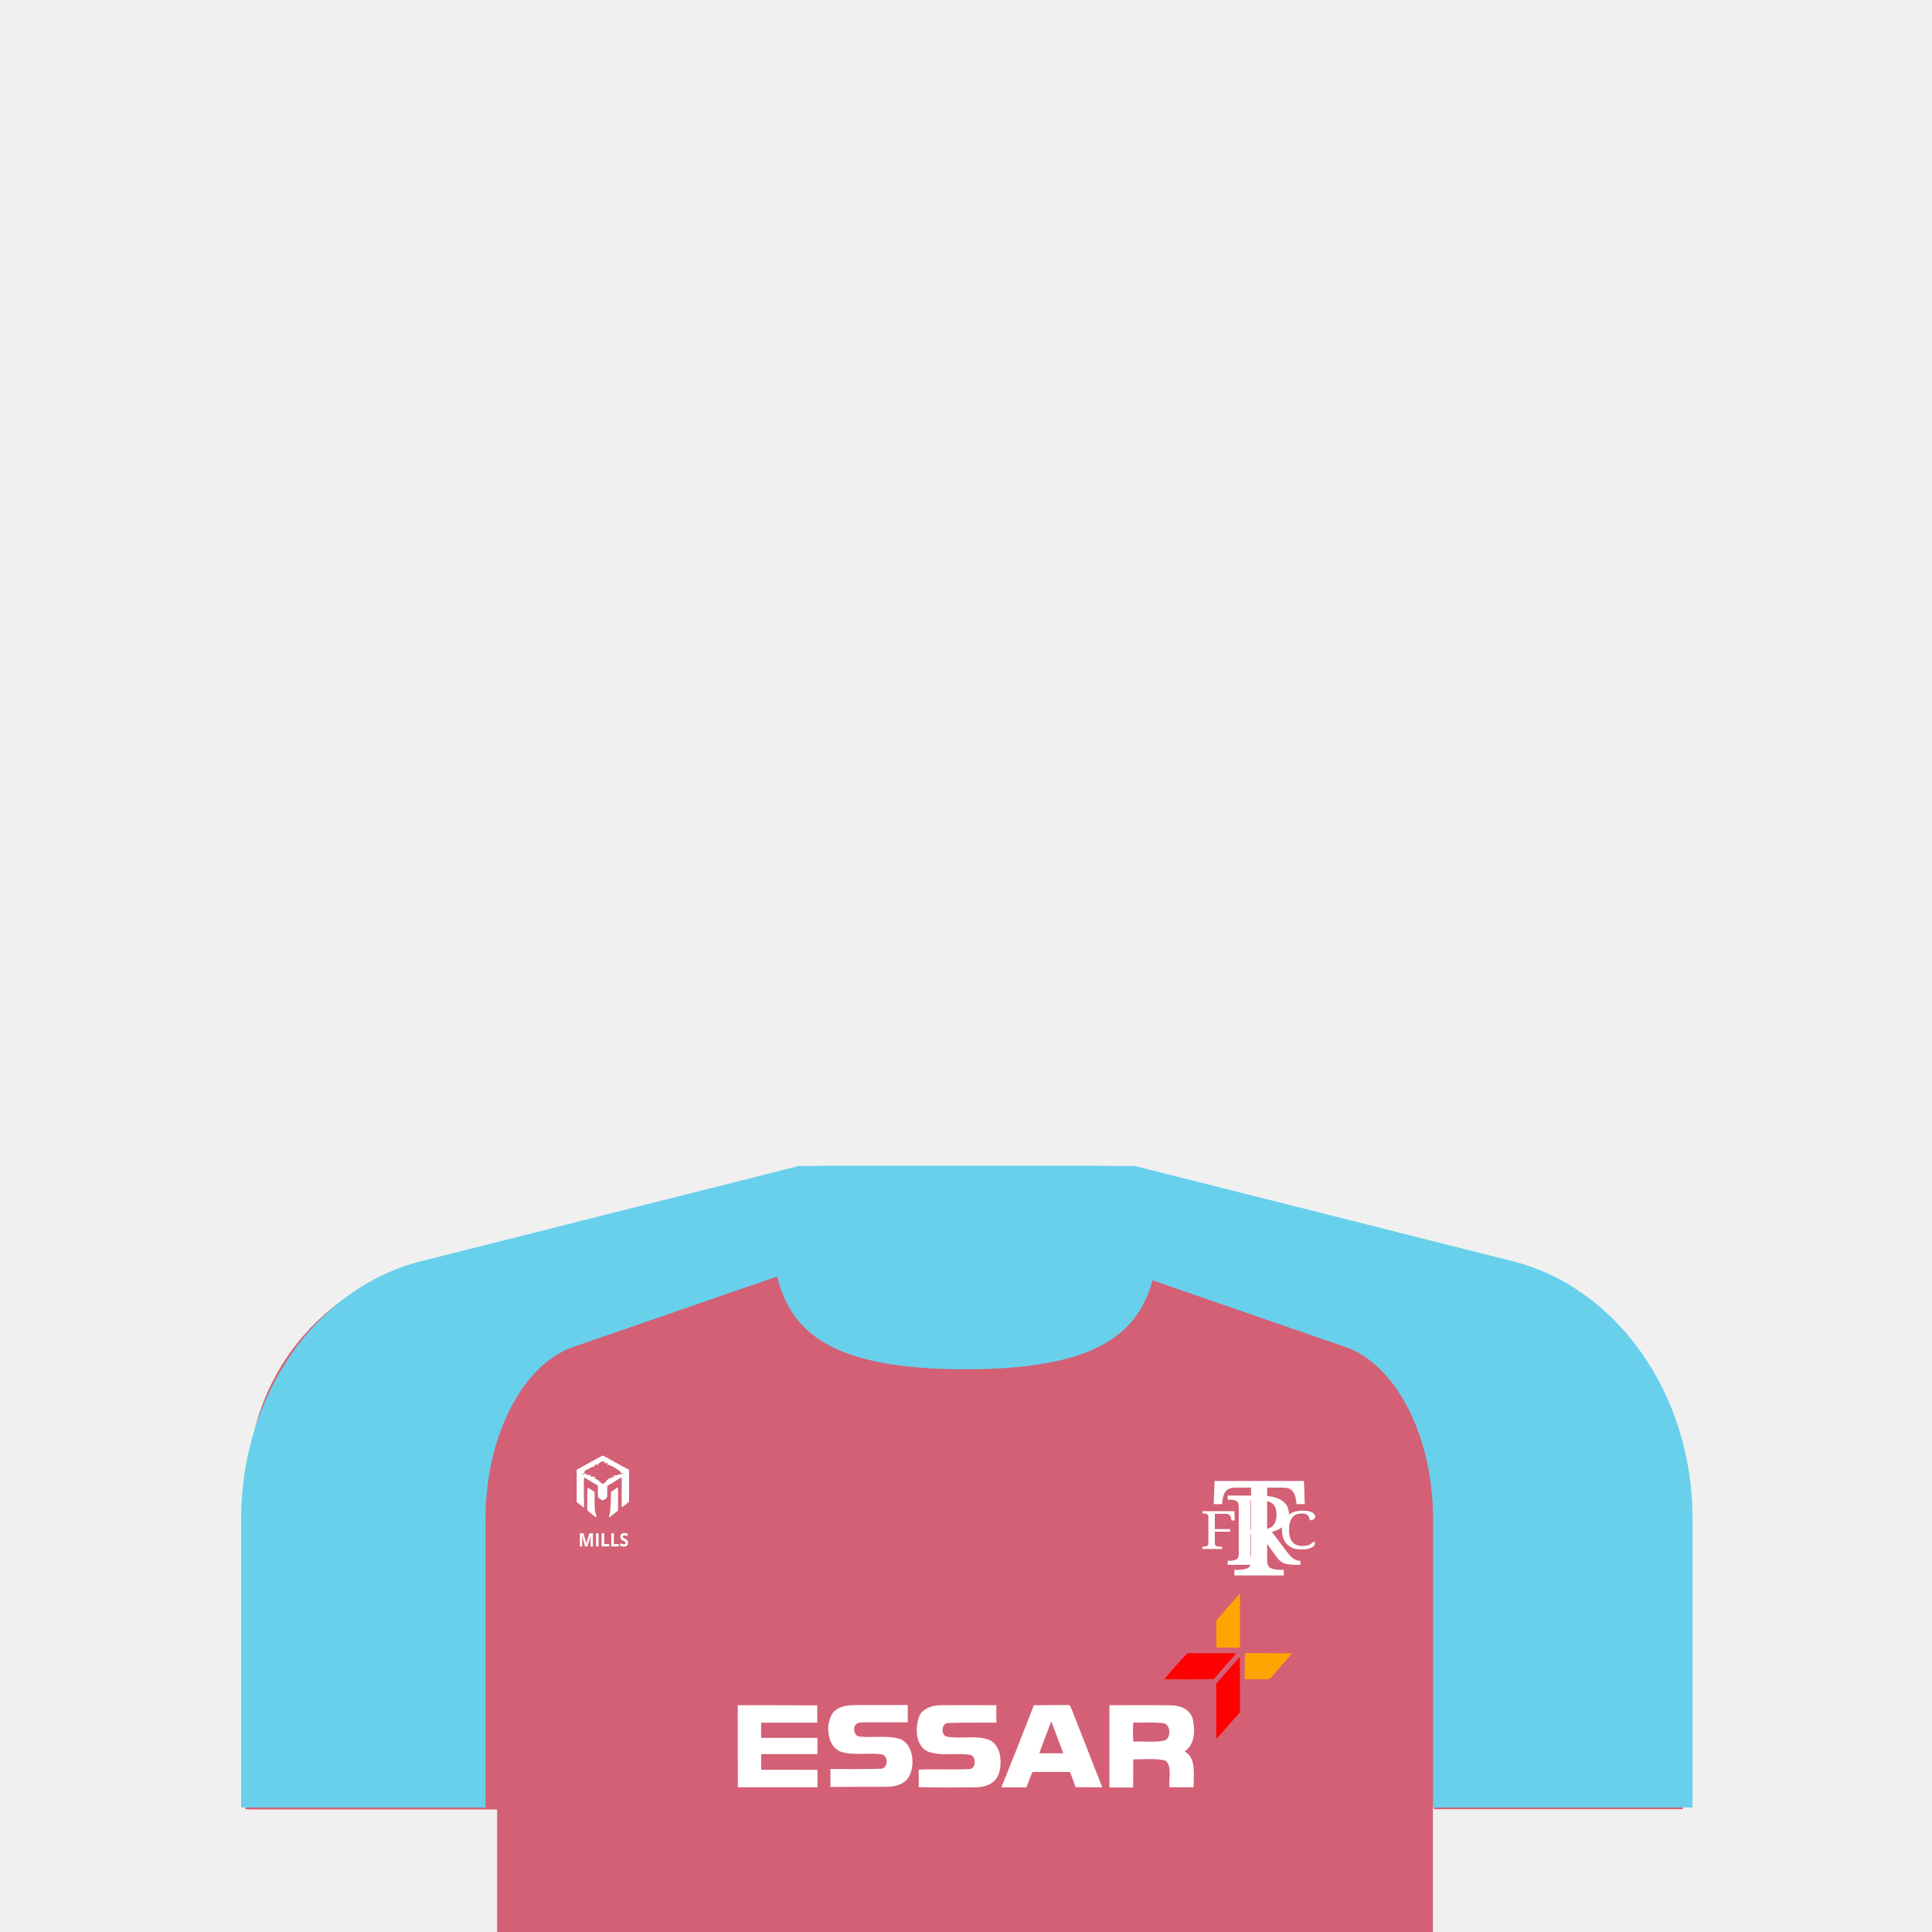
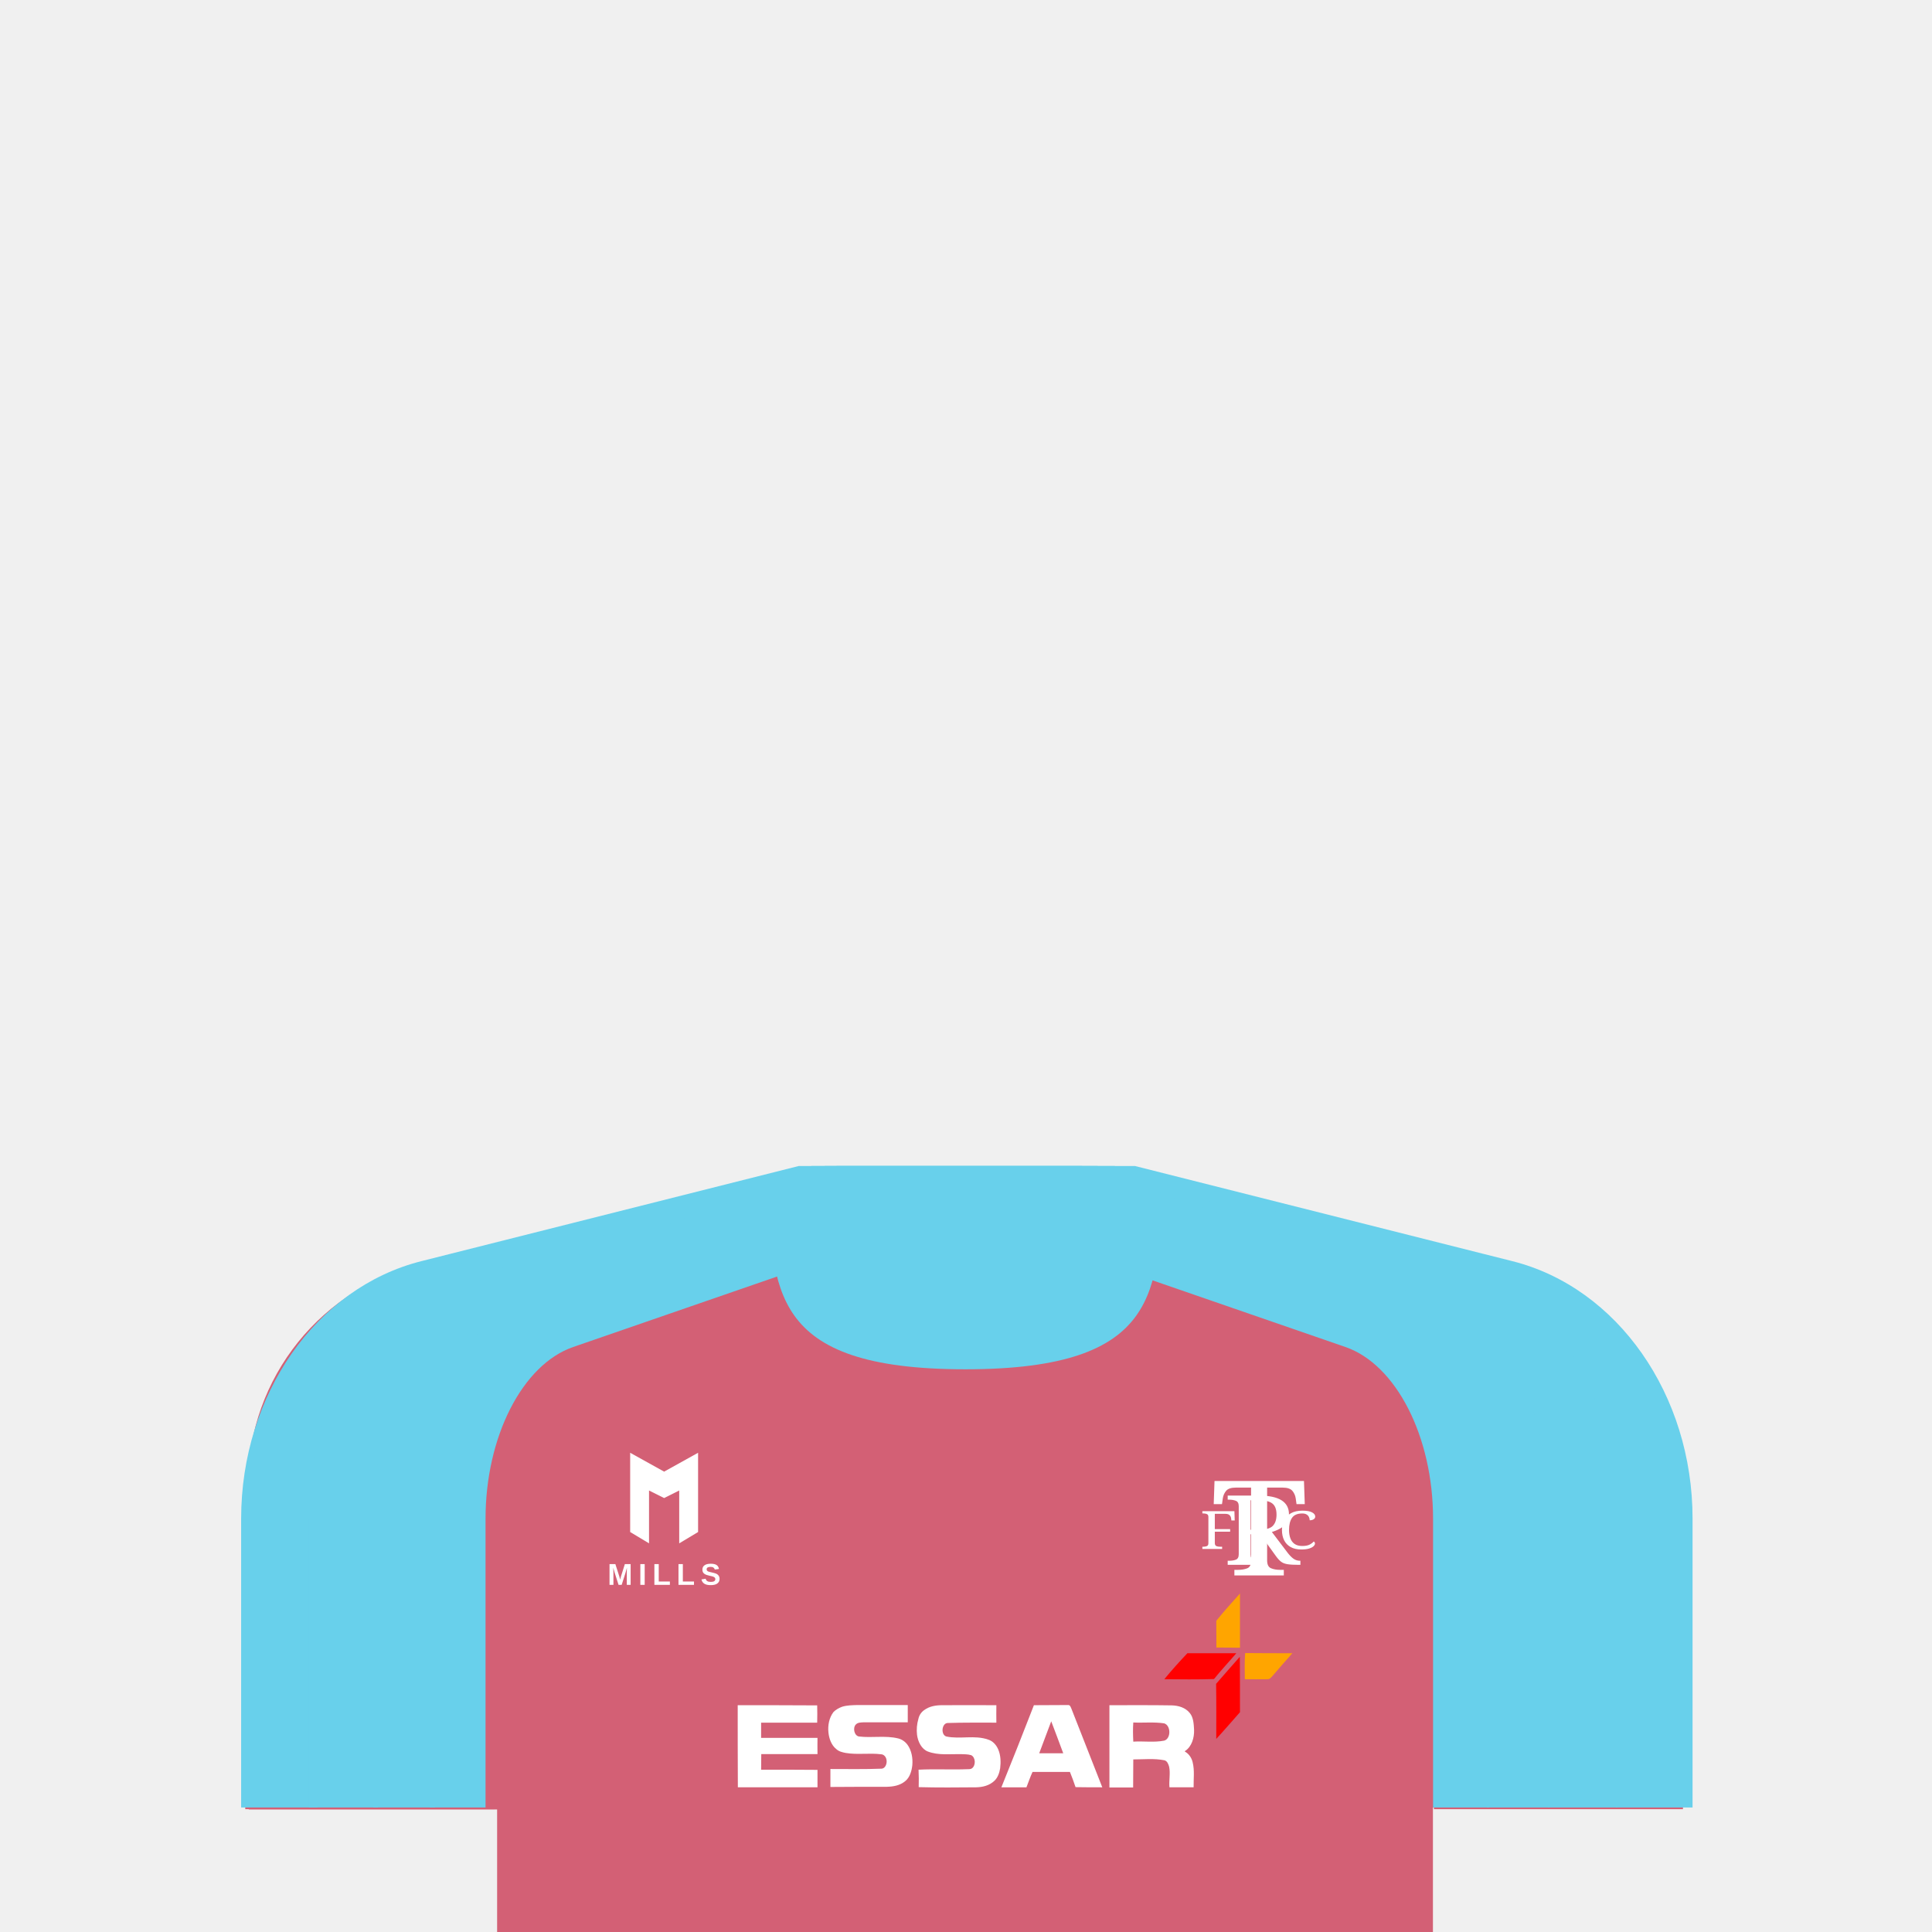
<svg xmlns="http://www.w3.org/2000/svg" width="512" height="512">
  <defs>
    <radialGradient r="0.435" cy="0.5" cx="0.5" spreadMethod="pad" id="svg_78">
      <stop offset="0.129" stop-opacity="0.992" stop-color="#ffffff" />
      <stop offset="0.668" stop-opacity="0.992" stop-color="#007f00" />
    </radialGradient>
    <radialGradient r="0.699" cy="0.516" cx="0.48" spreadMethod="pad" id="svg_84">
      <stop offset="0.754" stop-color="#0000ff" />
      <stop offset="1" stop-opacity="0.992" stop-color="#ffffff" />
    </radialGradient>
  </defs>
  <g id="shirt">
    <g id="chest">
      <path fill="#d36075" d="m255.742,313.009l44,0l98.846,21.665c27.533,6.035 47.154,30.421 47.154,58.609l0,85.726l-66,0l0,33l-124,0l-124,0l0,-33l-66,0l0,-85.726c0,-28.187 19.621,-52.574 47.154,-58.609l98.846,-21.665l44,0z" />
    </g>
    <g id="left-sleeve">
      <path d="m131.929,479.525l-66,0l0,-20l66,0l0,20z" fill="#d36075" />
    </g>
    <g id="right-sleeve">
      <path fill="#d36075" d="m379.927,458.492l66,0l0,20l-66,0l0,-20z" />
    </g>
    <line fill="none" stroke-width="8" x1="65" y1="475.453" x2="131" y2="475.453" stroke="#d36075" />
    <line fill="none" stroke-width="8" x1="380" y1="475.453" x2="446" y2="475.453" stroke="#d36075" />
  </g>
  <g id="collar">
    <path id="svg_12" d="m289.981,310.127l-68.322,0l-18.462,4.043c2.075,27.202 0.031,48.706 52.623,48.706s50.548,-21.504 52.623,-48.706l-18.462,-4.043l-0,0z" fill="#68d0eb" />
  </g>
  <g stroke="null" id="piping">
    <path stroke="null" id="svg_6" fill="#68d0eb" d="m400.816,334.226l-100.053,-25.226l-44.537,0l-44.537,0l-100.053,25.226c-27.869,7.027 -47.73,35.422 -47.73,68.243l0,76.53l20.244,0l0,-76.53c0,-21.713 13.382,-40.847 31.82,-45.496l97.911,-24.686l84.69,0l97.911,24.686c18.437,4.648 31.82,23.783 31.82,45.496l0,76.53l20.244,0l0,-76.53c0,-32.822 -19.861,-61.216 -47.73,-68.243z" />
  </g>
  <g id="piping2" stroke="null">
    <path id="svg_6" fill="#68d0eb" d="m385.531,334.226l-90.169,-25.226l-40.137,0l-40.137,0l-90.169,25.226c-25.116,7.027 -43.014,35.422 -43.014,68.243l0,76.53l18.244,0l0,-76.53c0,-21.713 12.06,-40.847 28.676,-45.496l88.238,-24.686l76.323,0l88.238,24.686c16.616,4.648 28.676,23.783 28.676,45.496l0,76.53l18.244,0l0,-76.53c0,-32.822 -17.899,-61.216 -43.014,-68.243z" stroke="null" />
  </g>
  <g stroke="null" id="piping3">
    <path stroke="null" id="svg_6" fill="#68d0eb" d="m371.874,334.226l-81.064,-25.226l-36.085,0l-36.085,0l-81.064,25.226c-22.58,7.027 -38.671,35.422 -38.671,68.243l0,76.53l16.402,0l0,-76.53c0,-21.713 10.843,-40.847 25.781,-45.496l79.329,-24.686l68.617,0l79.329,24.686c14.938,4.648 25.781,23.783 25.781,45.496l0,76.53l16.402,0l0,-76.53c0,-32.822 -16.091,-61.216 -38.671,-68.243z" />
  </g>
  <g stroke="null" id="piping4">
    <path stroke="null" id="svg_6" fill="#68d0eb" d="m359.721,334.226l-73.001,-25.226l-32.495,0l-32.495,0l-73.001,25.226c-20.334,7.027 -34.825,35.422 -34.825,68.243l0,76.53l14.771,0l0,-76.53c0,-21.713 9.764,-40.847 23.216,-45.496l71.438,-24.686l61.791,0l71.438,24.686c13.452,4.648 23.216,23.783 23.216,45.496l0,76.53l14.771,0l0,-76.53c0,-32.822 -14.491,-61.216 -34.825,-68.243z" />
  </g>
  <g id="crest">
    <text fill="#ffffff" x="307.101" y="407.818" font-size="75" font-family="'Simonetta', serif" transform="matrix(0.5615237,0,0,0.4673531,148.3617,226.9064) ">T</text>
    <text fill="#ffffff" x="313.101" y="401.818" font-size="55" font-family="'Simonetta', serif" transform="matrix(0.5615237,0,0,0.4673531,148.3617,226.9064) ">R</text>
    <text fill="#ffffff" x="302.101" y="392.818" font-size="30" font-family="'Simonetta', serif" transform="matrix(0.5615237,0,0,0.4673531,148.3617,226.9064) ">F</text>
    <text fill="#ffffff" x="339.101" y="392.818" font-size="30" font-family="'Simonetta', serif" transform="matrix(0.5615237,0,0,0.4673531,148.3617,226.9064) ">C</text>
  </g>
  <g id="sponsor">
    <path fill="#FFA500" d="m322.605,429.19c1.933,-2.402 3.987,-4.623 6.001,-6.89c0,4.805 0,9.609 0,14.368c-2.094,-0.045 -4.148,-0.045 -6.242,-0.045c0,-2.312 -0.04,-4.623 -0.04,-6.935c-0.04,-0.227 0.161,-0.317 0.282,-0.499z" />
    <path fill="#FFA500" d="m329.975,438.074c4.188,0.045 8.377,0.045 12.525,0.045c-1.772,1.994 -3.544,3.989 -5.276,6.028c-0.362,0.408 -0.765,0.907 -1.329,0.861c-2.014,0.045 -3.987,0 -6.001,0c-0.04,-2.312 -0.081,-4.623 0.081,-6.935z" />
    <path fill="#ff0000" d="m314.671,438.119c4.309,0 8.659,0 12.968,0c-1.973,2.312 -4.027,4.487 -5.92,6.844c-4.39,0.136 -8.78,0.091 -13.17,0.045c1.933,-2.357 4.027,-4.669 6.122,-6.89z" />
    <path fill="#ff0000" d="m322.282,446.232c2.054,-2.402 4.188,-4.759 6.283,-7.162c0.04,4.895 0.04,9.79 0.04,14.686c-2.094,2.357 -4.148,4.759 -6.283,7.071c0,-4.85 0.04,-9.7 -0.04,-14.595z" />
    <path fill="#ffffff" d="m195.5,451.898c7.008,0 14.015,0 21.063,0.045c0.04,1.541 0.04,3.037 0,4.578c-4.954,0 -9.907,0 -14.861,0c0,1.36 0,2.674 0,4.034c4.994,0 9.948,0 14.942,0c0,1.45 -0.04,2.856 0,4.306c-4.954,0 -9.948,0 -14.901,0c0,1.36 -0.04,2.765 -0.04,4.125c4.994,0 9.948,0 14.942,0.045c0,1.541 0,3.082 0,4.623c-7.048,0 -14.056,0 -21.104,0c-0.04,-7.252 -0.04,-14.504 -0.04,-21.757z" />
    <path fill="#ffffff" d="m223.168,452.306c1.329,-0.408 2.698,-0.408 4.068,-0.453c4.43,0 8.901,0 13.331,0c0,1.541 0,3.082 0,4.578c-3.907,0 -7.773,0 -11.679,0c-0.725,0.045 -1.53,0 -2.094,0.589c-0.886,0.952 -0.362,3.037 0.886,3.173c3.423,0.408 6.927,-0.317 10.31,0.499c0.967,0.227 1.853,0.816 2.497,1.677c1.087,1.496 1.45,3.535 1.289,5.394c-0.161,1.586 -0.685,3.309 -1.893,4.261c-1.41,1.178 -3.182,1.45 -4.873,1.496c-4.994,0 -9.948,0 -14.942,0.045c0,-1.586 0,-3.173 0,-4.759c4.551,0 9.062,0.091 13.613,-0.091c0.967,-0.091 1.45,-1.405 1.248,-2.357c-0.121,-0.771 -0.685,-1.405 -1.369,-1.45c-3.141,-0.408 -6.323,0.181 -9.464,-0.363c-0.886,-0.181 -1.772,-0.363 -2.497,-1.042c-1.248,-0.997 -1.893,-2.72 -2.054,-4.397c-0.201,-1.904 0.201,-3.898 1.329,-5.394c0.564,-0.589 1.41,-1.088 2.296,-1.405z" />
    <path fill="#ffffff" d="m244.956,453.167c1.369,-0.997 3.061,-1.269 4.672,-1.269c4.793,0 9.625,-0.045 14.418,0c-0.04,1.541 0,3.082 0,4.623c-4.309,0 -8.619,-0.045 -12.928,0.091c-1.571,0.091 -1.853,3.128 -0.322,3.581c3.665,0.771 7.491,-0.453 11.075,0.816c1.208,0.363 2.175,1.405 2.698,2.674c0.644,1.541 0.685,3.309 0.483,4.941c-0.201,1.224 -0.644,2.493 -1.53,3.309c-1.329,1.269 -3.101,1.677 -4.793,1.722c-5.075,0.045 -10.189,0.091 -15.264,-0.045c0.04,-1.541 0.04,-3.082 -0.04,-4.623c4.35,-0.227 8.739,0.045 13.089,-0.136c0.403,0 0.805,0 1.128,-0.272c1.007,-0.816 0.886,-2.901 -0.282,-3.445c-0.926,-0.272 -1.853,-0.227 -2.779,-0.272c-2.9,-0.045 -5.88,0.363 -8.659,-0.68c-1.692,-0.635 -2.658,-2.584 -2.9,-4.442c-0.161,-1.405 -0.04,-2.856 0.362,-4.215c0.201,-0.952 0.765,-1.813 1.571,-2.357z" />
    <path fill="#ffffff" d="m273.994,451.898c3.021,-0.045 6.041,0 9.062,-0.045c0.564,-0.045 0.725,0.635 0.926,1.088c2.698,6.89 5.437,13.825 8.135,20.714c-2.376,0 -4.712,0 -7.088,-0.045c-0.443,-1.36 -0.967,-2.72 -1.49,-4.034c-3.302,0 -6.605,0 -9.907,0c-0.604,1.314 -1.087,2.72 -1.611,4.079c-2.215,0 -4.43,0 -6.645,0c2.94,-7.252 5.799,-14.459 8.619,-21.757m4.591,4.261c-1.087,2.81 -2.094,5.666 -3.182,8.476c2.135,0 4.229,0 6.363,0c-1.047,-2.81 -2.094,-5.666 -3.182,-8.476z" />
    <path fill="#ffffff" d="m294.01,451.898c5.518,0 10.995,-0.045 16.512,0.045c1.732,0.045 3.625,0.544 4.833,2.085c0.926,1.178 1.007,2.856 1.087,4.397c0.081,2.13 -0.644,4.442 -2.336,5.575c-0.282,0.091 0,0.272 0.121,0.317c0.926,0.589 1.611,1.632 1.853,2.765c0.524,2.13 0.201,4.397 0.242,6.572c-2.135,0 -4.269,0 -6.404,0c-0.161,-1.813 0.282,-3.671 -0.081,-5.439c-0.201,-0.725 -0.524,-1.541 -1.248,-1.722c-2.739,-0.544 -5.518,-0.227 -8.256,-0.227c-0.04,2.493 0,4.941 -0.04,7.434c-2.094,0 -4.188,0 -6.283,0c0,-7.298 0,-14.55 0,-21.802m6.323,4.578c-0.121,1.677 -0.081,3.399 0,5.077c2.739,-0.181 5.477,0.272 8.216,-0.272c1.812,-0.544 1.772,-4.034 -0.04,-4.578c-2.739,-0.408 -5.437,-0.091 -8.176,-0.227z" />
  </g>
-   <g id="kitmaker">
-     <g id="svg_67" fill="#000000" transform="translate(0 181) scale(0.05 -0.05)" stroke="null">
-       <path id="svg_68" d="m3124.242,-4132.629l-67.671,-37.908l0,-85.371l0,-85.214l19.51,-14.881l19.51,-14.881l-1.055,80.358c-0.703,52.632 0.176,79.888 2.461,79.105c1.933,-0.783 18.983,-10.652 37.79,-22.243l34.275,-20.834l0,-30.859l0,-30.702l12.128,-8.302c14.589,-9.869 15.292,-9.869 27.771,0c10.019,7.676 10.195,8.302 9.492,38.848c-0.527,31.015 -0.527,31.015 9.316,35.558c5.449,2.506 22.147,12.531 37.087,22.087c15.116,9.712 28.299,17.544 29.353,17.544c1.055,0 1.406,-36.028 0.703,-79.888c-0.527,-44.017 -0.176,-79.575 1.055,-79.105c1.23,0.47 10.37,7.362 20.213,15.351l18.104,14.568l0,84.901l0,84.744l-9.667,4.543c-5.273,2.35 -36.208,19.267 -68.725,37.594c-32.341,18.327 -60.113,33.208 -61.519,33.052c-1.406,0 -32.869,-17.231 -70.132,-38.064l-0,0zm85.951,2.35c1.582,-1.566 0.879,-1.723 -1.582,-0.47c-2.461,1.253 -4.394,0.783 -4.394,-0.94c0,-4.699 6.152,-7.206 8.788,-3.446c3.515,5.013 8.788,0.47 6.328,-5.639c-1.23,-2.976 -1.055,-4.386 0.352,-3.29c7.207,5.796 71.889,-31.799 69.604,-40.414c-0.527,-2.193 2.285,-3.916 6.152,-3.916c4.043,0 7.207,-1.097 7.207,-2.506c0,-1.41 -5.625,-2.506 -12.48,-2.506c-7.031,0 -13.886,-1.723 -15.292,-3.916c-1.406,-2.036 -5.273,-2.976 -8.261,-1.88c-5.976,2.036 -22.147,-4.073 -18.807,-7.049c1.055,-1.097 4.394,0 7.382,2.193c3.164,2.35 5.273,2.663 5.273,0.627c0,-3.759 -13.358,-8.459 -20.565,-7.362c-2.637,0.47 -3.691,-0.627 -2.461,-2.506c1.406,-2.036 -1.23,-3.29 -6.855,-3.29c-5.273,0 -8.261,-1.41 -7.031,-3.133c1.23,-1.723 -0.527,-3.133 -3.867,-3.133c-3.34,0 -5.097,-0.783 -4.043,-1.88c2.988,-2.663 -15.116,-20.05 -20.741,-20.05c-2.637,0 -4.746,1.566 -4.746,3.29c0,1.88 -1.406,2.506 -3.34,1.566c-1.758,-0.94 -4.218,1.097 -5.449,4.543c-1.23,3.446 -3.691,5.483 -5.449,4.543c-1.933,-0.94 -3.34,0.47 -3.34,3.29c0,2.82 -1.582,4.229 -3.515,3.133c-1.933,-1.097 -3.515,-0.47 -3.515,1.41c0,1.723 -3.164,3.29 -7.207,3.29c-6.152,0 -6.503,0.94 -3.164,6.579c2.988,5.013 2.988,6.109 0,4.543c-2.109,-1.253 -6.152,-0.783 -8.613,1.253c-2.637,1.88 -7.207,2.506 -10.019,1.566c-2.988,-0.94 -6.503,-0.313 -7.734,1.566c-1.23,1.723 -0.352,3.446 2.285,3.446c2.461,0.157 1.406,1.41 -2.461,2.82c-3.867,1.41 -8.788,1.41 -10.722,-0.157c-2.285,-1.566 -5.625,-0.157 -8.613,3.446c-3.515,4.386 -6.328,5.169 -10.898,2.976c-7.91,-3.759 -10.195,-3.759 -10.195,0.157c0,1.723 2.461,3.133 5.625,3.133c3.515,0 4.922,1.723 3.691,4.386c-1.758,4.229 7.558,14.411 13.183,14.411c1.406,0 8.261,3.603 15.468,7.832c7.031,4.386 15.643,7.832 18.983,7.832c3.867,0 5.449,1.723 4.218,4.543c-1.406,3.29 0.176,3.916 6.152,2.82c5.976,-1.253 6.855,-0.783 3.515,1.41c-3.164,1.88 -3.515,3.759 -1.23,5.013c2.109,1.097 4.746,0.627 5.976,-1.253c3.691,-5.326 8.788,-3.446 8.788,2.976c0,4.229 1.758,5.639 5.273,4.386c3.867,-1.253 4.746,-0.313 3.164,3.133c-2.285,5.483 23.553,6.109 29.178,0.627l-0,0z" fill="#ffffff" stroke="null" />
-       <path id="svg_69" d="m3112.817,-4323.89l0,-60.621l22.85,-19.894c26.19,-22.713 30.056,-22.557 21.795,0.94c-4.57,12.688 -5.976,28.666 -5.976,66.573l-0.176,49.813l-14.589,9.399c-8.085,5.169 -16.698,10.495 -19.335,11.905c-3.691,2.036 -4.57,-8.772 -4.57,-58.115z" fill="#ffffff" stroke="null" />
-       <path id="svg_70" d="m3255.893,-4275.487l-17.05,-11.592l-1.582,-53.259c-1.055,-31.642 -3.867,-59.368 -6.679,-68.14c-6.152,-18.797 -5.8,-18.641 21.971,3.603l23.026,18.641l0.352,61.248c0.176,33.835 -0.352,61.404 -1.406,61.248c-0.879,-0.157 -9.316,-5.326 -18.631,-11.748l-0,0z" fill="#ffffff" stroke="null" />
-     </g>
-     <text fill="#ffffff" stroke-width="0" x="5.89" y="460.118" id="svg_77" font-size="15" font-family="'Open Sans'" text-anchor="start" xml:space="preserve" font-weight="bold" font-style="normal" stroke="#0000ff" transform="matrix(0.301333 0 0 0.326453 151.501 259.61)">MILLS</text>
+   <g id="kitmaker" fill="#ffffff" transform="translate(0 27)">
+     <path d="M167 379v-21l9 5 9-5v21l-5 3v-14l-4 2-4-2v14z" />
+     <text x="176" y="393" font-family="Arial, sans-serif" font-size="8" font-weight="700" letter-spacing="1.5" text-anchor="middle">MILLS</text>
  </g>
</svg>
